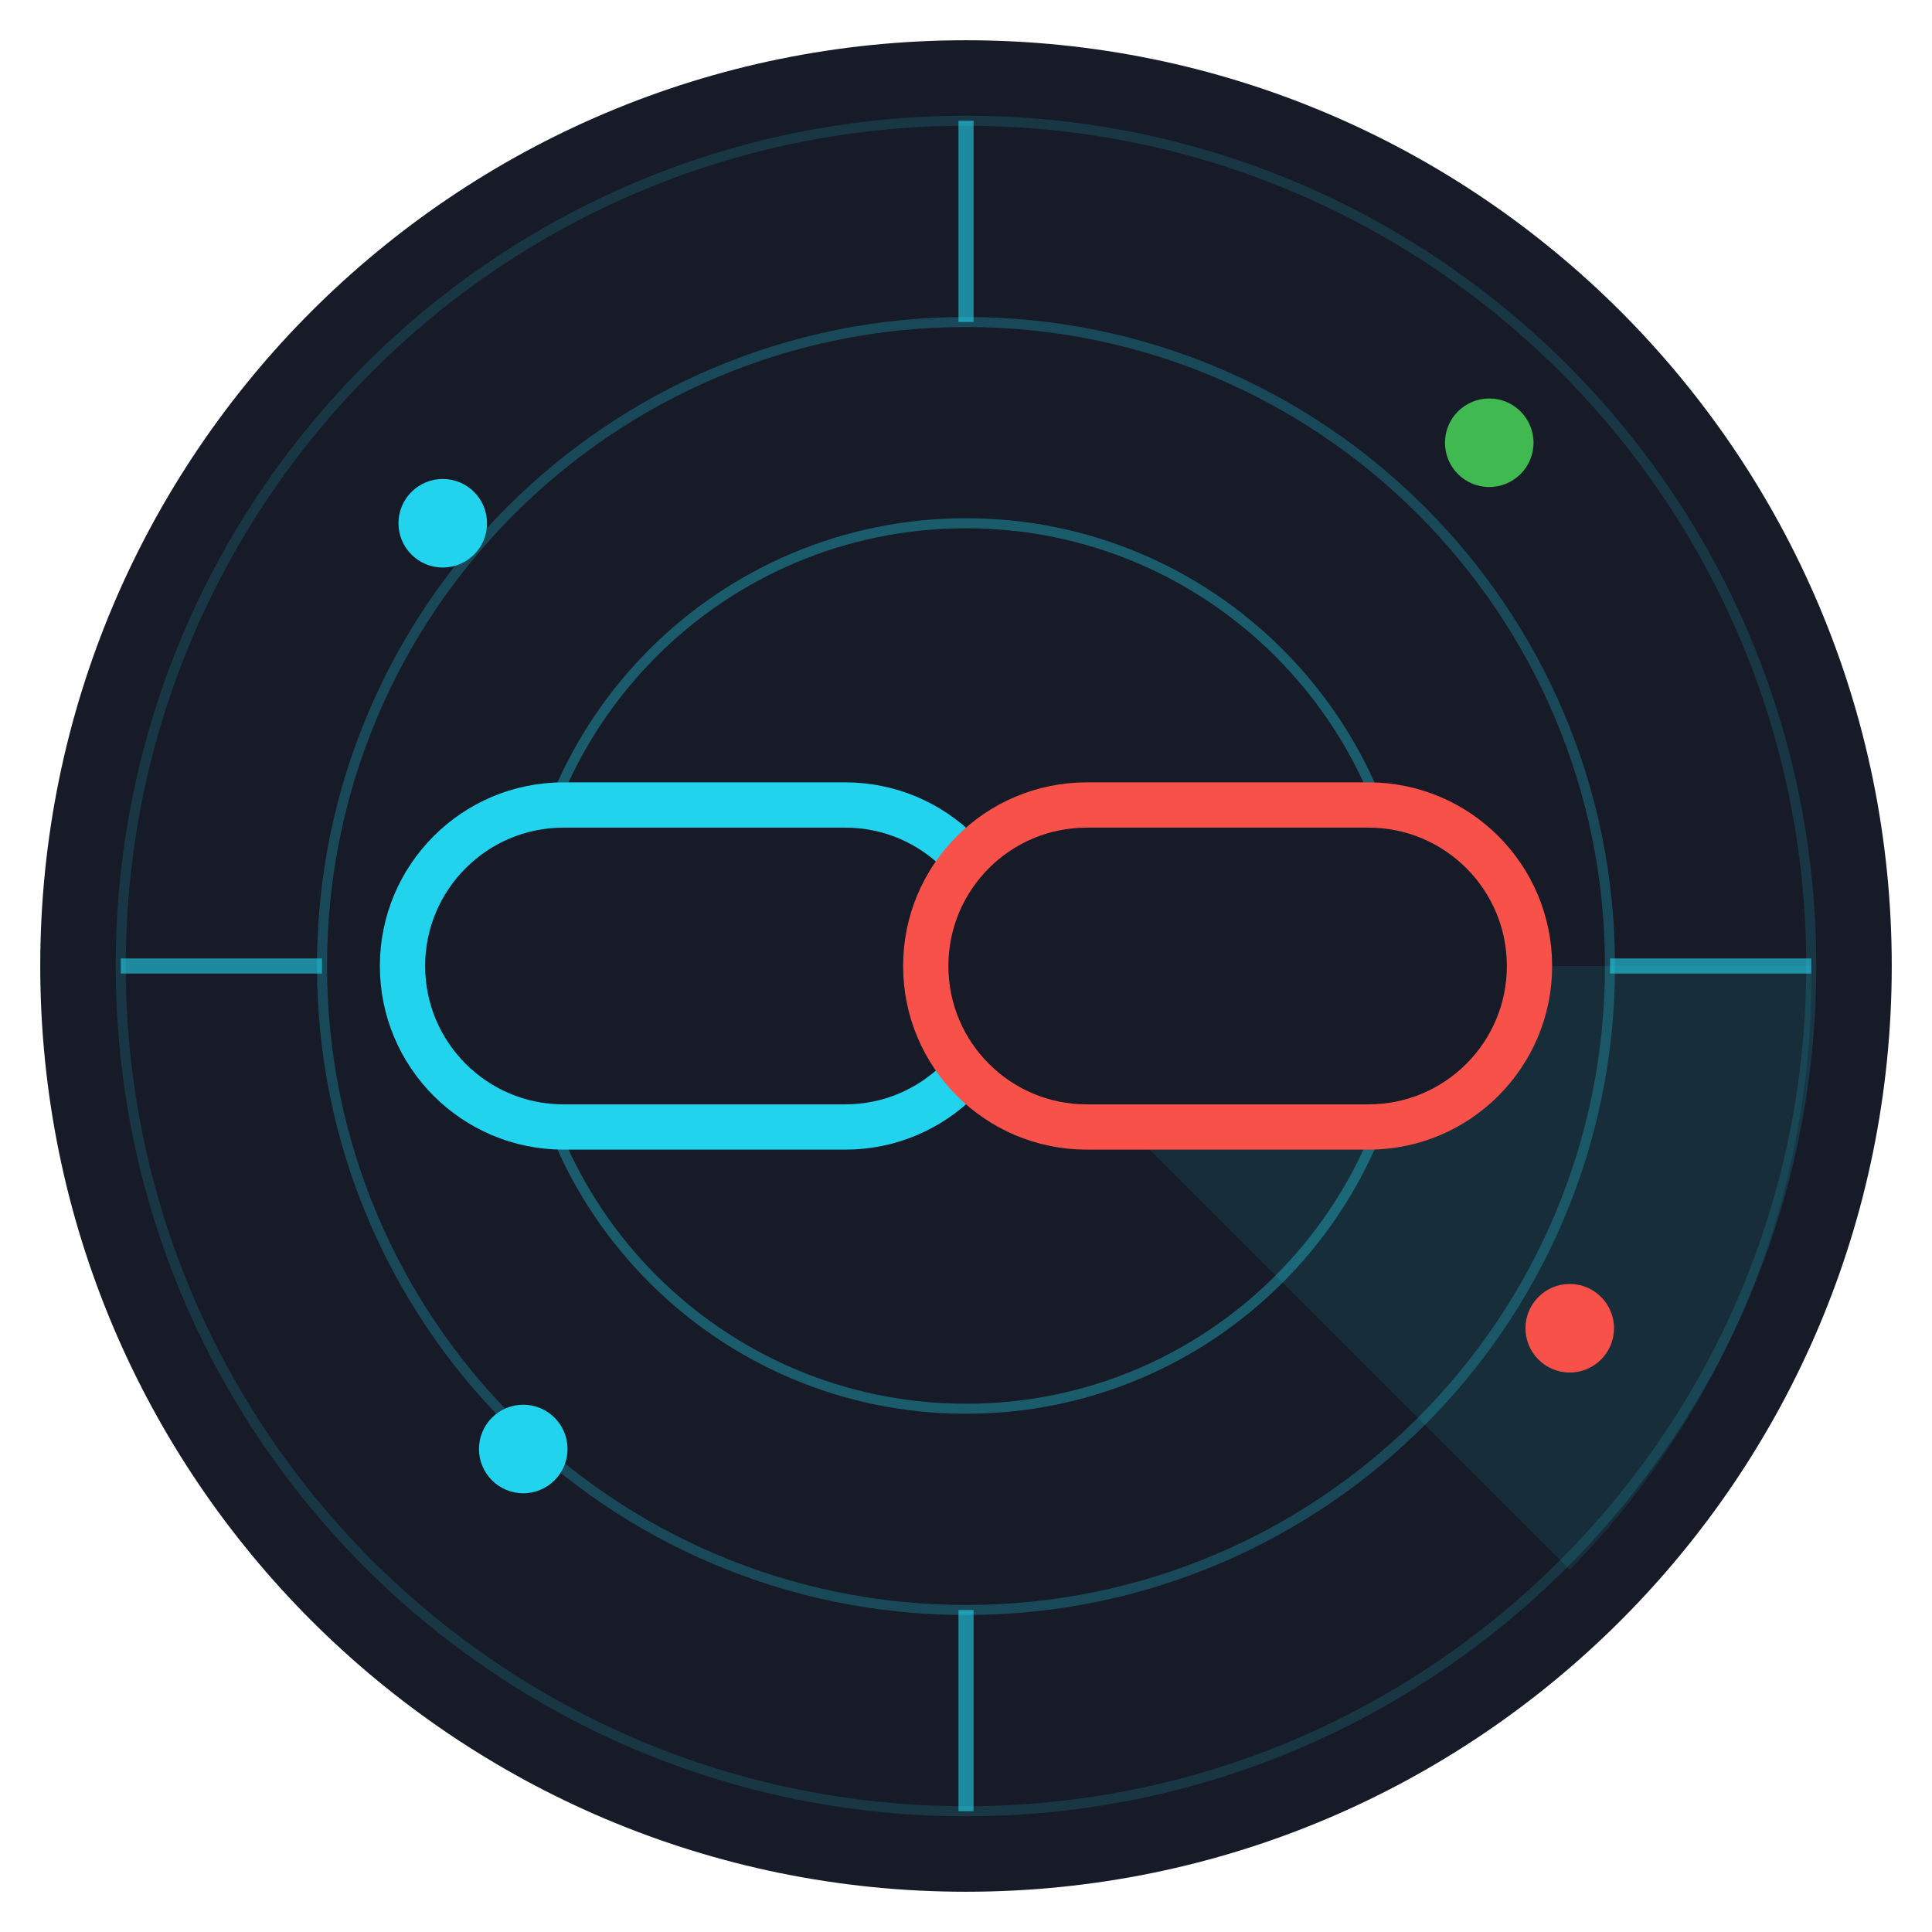
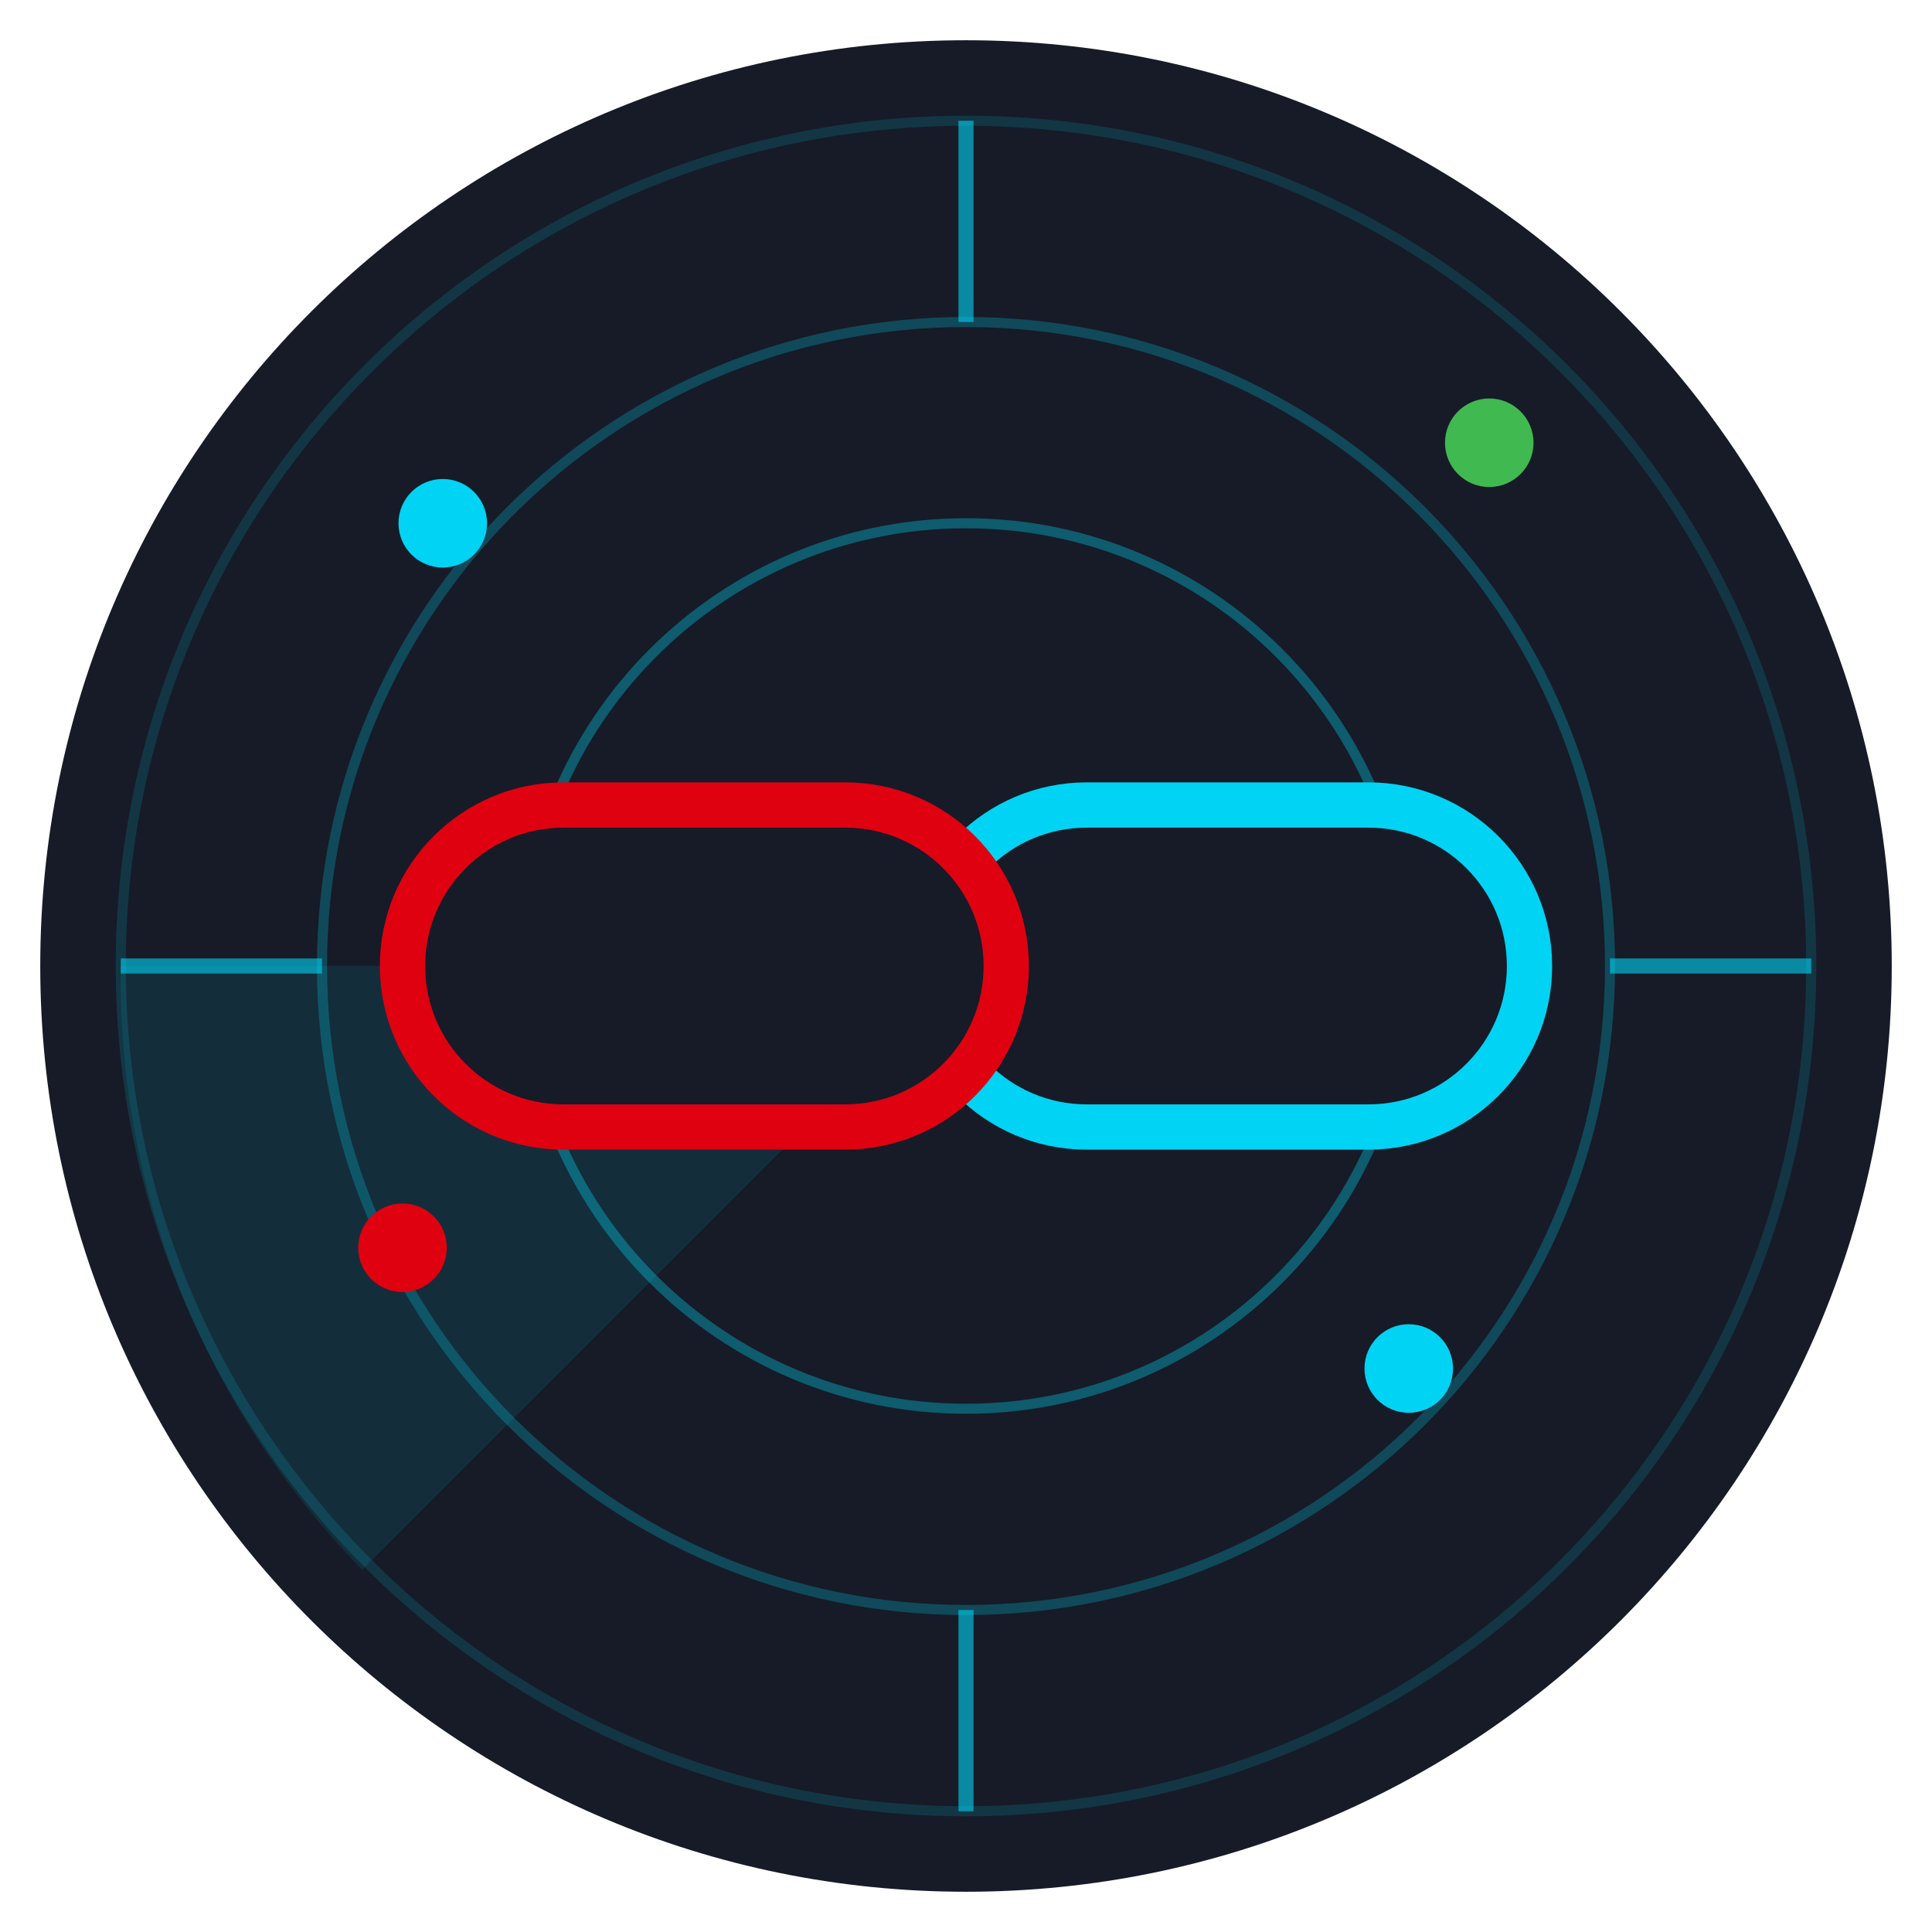
<svg xmlns="http://www.w3.org/2000/svg" viewBox="0 0 96 96" width="96" height="96" fill="none">
-   <circle cx="48" cy="48" r="46" fill="#161b27" />
-   <circle cx="48" cy="48" r="42" stroke="#22d3ee" stroke-width="0.5" opacity="0.15" />
-   <circle cx="48" cy="48" r="32" stroke="#22d3ee" stroke-width="0.5" opacity="0.25" />
-   <circle cx="48" cy="48" r="22" stroke="#22d3ee" stroke-width="0.5" opacity="0.35" />
-   <path d="M 48,48 L 90,48 A 42,42 0 0 1 78,78 Z" fill="#22d3ee" opacity="0.1" />
-   <line x1="48" y1="6" x2="48" y2="16" stroke="#22d3ee" stroke-width="0.75" opacity="0.6" />
-   <line x1="48" y1="80" x2="48" y2="90" stroke="#22d3ee" stroke-width="0.75" opacity="0.6" />
-   <line x1="6" y1="48" x2="16" y2="48" stroke="#22d3ee" stroke-width="0.75" opacity="0.6" />
-   <line x1="80" y1="48" x2="90" y2="48" stroke="#22d3ee" stroke-width="0.75" opacity="0.6" />
-   <circle cx="22" cy="26" r="2.2" fill="#22d3ee" />
-   <circle cx="74" cy="22" r="2.2" fill="#3fb950" />
-   <circle cx="78" cy="66" r="2.2" fill="#f85149" />
-   <circle cx="26" cy="72" r="2.2" fill="#22d3ee" />
-   <rect x="20" y="40" width="30" height="16" rx="8" fill="#161b27" stroke="#22d3ee" stroke-width="2.25" />
-   <rect x="46" y="40" width="30" height="16" rx="8" fill="#161b27" stroke="#f85149" stroke-width="2.25" />
+   <circle cx="48" cy="48" r="46" fill="#161b27" style="fill:rgb(22, 27, 39);stroke:none;color:rgb(255, 255, 255);stroke-width:1px;stroke-linecap:butt;stroke-linejoin:miter;opacity:1;font-family:&quot;Anthropic Sans&quot;, -apple-system, BlinkMacSystemFont, &quot;Segoe UI&quot;, sans-serif;font-size:16px;font-weight:400;text-anchor:start;dominant-baseline:auto" />
+   <circle cx="48" cy="48" r="42" stroke="#00d3f3" stroke-width="0.5" opacity="0.15" style="fill:none;stroke:rgb(0, 211, 243);color:rgb(255, 255, 255);stroke-width:0.5px;stroke-linecap:butt;stroke-linejoin:miter;opacity:0.15;font-family:&quot;Anthropic Sans&quot;, -apple-system, BlinkMacSystemFont, &quot;Segoe UI&quot;, sans-serif;font-size:16px;font-weight:400;text-anchor:start;dominant-baseline:auto" />
+   <circle cx="48" cy="48" r="32" stroke="#00d3f3" stroke-width="0.5" opacity="0.25" style="fill:none;stroke:rgb(0, 211, 243);color:rgb(255, 255, 255);stroke-width:0.5px;stroke-linecap:butt;stroke-linejoin:miter;opacity:0.25;font-family:&quot;Anthropic Sans&quot;, -apple-system, BlinkMacSystemFont, &quot;Segoe UI&quot;, sans-serif;font-size:16px;font-weight:400;text-anchor:start;dominant-baseline:auto" />
+   <circle cx="48" cy="48" r="22" stroke="#00d3f3" stroke-width="0.5" opacity="0.35" style="fill:none;stroke:rgb(0, 211, 243);color:rgb(255, 255, 255);stroke-width:0.5px;stroke-linecap:butt;stroke-linejoin:miter;opacity:0.35;font-family:&quot;Anthropic Sans&quot;, -apple-system, BlinkMacSystemFont, &quot;Segoe UI&quot;, sans-serif;font-size:16px;font-weight:400;text-anchor:start;dominant-baseline:auto" />
+   <path d="M 48,48 L 18,78 A 42,42 0 0 1 6,48 Z" fill="#00d3f3" opacity="0.1" style="fill:rgb(0, 211, 243);stroke:none;color:rgb(255, 255, 255);stroke-width:1px;stroke-linecap:butt;stroke-linejoin:miter;opacity:0.1;font-family:&quot;Anthropic Sans&quot;, -apple-system, BlinkMacSystemFont, &quot;Segoe UI&quot;, sans-serif;font-size:16px;font-weight:400;text-anchor:start;dominant-baseline:auto" />
+   <line x1="48" y1="6" x2="48" y2="16" stroke="#00d3f3" stroke-width="0.75" opacity="0.6" style="fill:none;stroke:rgb(0, 211, 243);color:rgb(255, 255, 255);stroke-width:0.75px;stroke-linecap:butt;stroke-linejoin:miter;opacity:0.6;font-family:&quot;Anthropic Sans&quot;, -apple-system, BlinkMacSystemFont, &quot;Segoe UI&quot;, sans-serif;font-size:16px;font-weight:400;text-anchor:start;dominant-baseline:auto" />
+   <line x1="48" y1="80" x2="48" y2="90" stroke="#00d3f3" stroke-width="0.75" opacity="0.6" style="fill:none;stroke:rgb(0, 211, 243);color:rgb(255, 255, 255);stroke-width:0.75px;stroke-linecap:butt;stroke-linejoin:miter;opacity:0.6;font-family:&quot;Anthropic Sans&quot;, -apple-system, BlinkMacSystemFont, &quot;Segoe UI&quot;, sans-serif;font-size:16px;font-weight:400;text-anchor:start;dominant-baseline:auto" />
+   <line x1="6" y1="48" x2="16" y2="48" stroke="#00d3f3" stroke-width="0.75" opacity="0.6" style="fill:none;stroke:rgb(0, 211, 243);color:rgb(255, 255, 255);stroke-width:0.75px;stroke-linecap:butt;stroke-linejoin:miter;opacity:0.6;font-family:&quot;Anthropic Sans&quot;, -apple-system, BlinkMacSystemFont, &quot;Segoe UI&quot;, sans-serif;font-size:16px;font-weight:400;text-anchor:start;dominant-baseline:auto" />
+   <line x1="80" y1="48" x2="90" y2="48" stroke="#00d3f3" stroke-width="0.75" opacity="0.6" style="fill:none;stroke:rgb(0, 211, 243);color:rgb(255, 255, 255);stroke-width:0.75px;stroke-linecap:butt;stroke-linejoin:miter;opacity:0.6;font-family:&quot;Anthropic Sans&quot;, -apple-system, BlinkMacSystemFont, &quot;Segoe UI&quot;, sans-serif;font-size:16px;font-weight:400;text-anchor:start;dominant-baseline:auto" />
+   <circle cx="22" cy="26" r="2.2" fill="#00d3f3" style="fill:rgb(0, 211, 243);stroke:none;color:rgb(255, 255, 255);stroke-width:1px;stroke-linecap:butt;stroke-linejoin:miter;opacity:1;font-family:&quot;Anthropic Sans&quot;, -apple-system, BlinkMacSystemFont, &quot;Segoe UI&quot;, sans-serif;font-size:16px;font-weight:400;text-anchor:start;dominant-baseline:auto" />
+   <circle cx="74" cy="22" r="2.2" fill="#3fb950" style="fill:rgb(63, 185, 80);stroke:none;color:rgb(255, 255, 255);stroke-width:1px;stroke-linecap:butt;stroke-linejoin:miter;opacity:1;font-family:&quot;Anthropic Sans&quot;, -apple-system, BlinkMacSystemFont, &quot;Segoe UI&quot;, sans-serif;font-size:16px;font-weight:400;text-anchor:start;dominant-baseline:auto" />
+   <circle cx="20" cy="62" r="2.2" fill="#df0110" style="fill:rgb(223, 1, 16);stroke:none;color:rgb(255, 255, 255);stroke-width:1px;stroke-linecap:butt;stroke-linejoin:miter;opacity:1;font-family:&quot;Anthropic Sans&quot;, -apple-system, BlinkMacSystemFont, &quot;Segoe UI&quot;, sans-serif;font-size:16px;font-weight:400;text-anchor:start;dominant-baseline:auto" />
+   <circle cx="70" cy="68" r="2.2" fill="#00d3f3" style="fill:rgb(0, 211, 243);stroke:none;color:rgb(255, 255, 255);stroke-width:1px;stroke-linecap:butt;stroke-linejoin:miter;opacity:1;font-family:&quot;Anthropic Sans&quot;, -apple-system, BlinkMacSystemFont, &quot;Segoe UI&quot;, sans-serif;font-size:16px;font-weight:400;text-anchor:start;dominant-baseline:auto" />
+   <rect x="46" y="40" width="30" height="16" rx="8" fill="#161b27" stroke="#00d3f3" stroke-width="2.25" style="fill:rgb(22, 27, 39);stroke:rgb(0, 211, 243);color:rgb(255, 255, 255);stroke-width:2.25px;stroke-linecap:butt;stroke-linejoin:miter;opacity:1;font-family:&quot;Anthropic Sans&quot;, -apple-system, BlinkMacSystemFont, &quot;Segoe UI&quot;, sans-serif;font-size:16px;font-weight:400;text-anchor:start;dominant-baseline:auto" />
+   <rect x="20" y="40" width="30" height="16" rx="8" fill="#161b27" stroke="#df0110" stroke-width="2.25" style="fill:rgb(22, 27, 39);stroke:rgb(223, 1, 16);color:rgb(255, 255, 255);stroke-width:2.25px;stroke-linecap:butt;stroke-linejoin:miter;opacity:1;font-family:&quot;Anthropic Sans&quot;, -apple-system, BlinkMacSystemFont, &quot;Segoe UI&quot;, sans-serif;font-size:16px;font-weight:400;text-anchor:start;dominant-baseline:auto" />
</svg>
